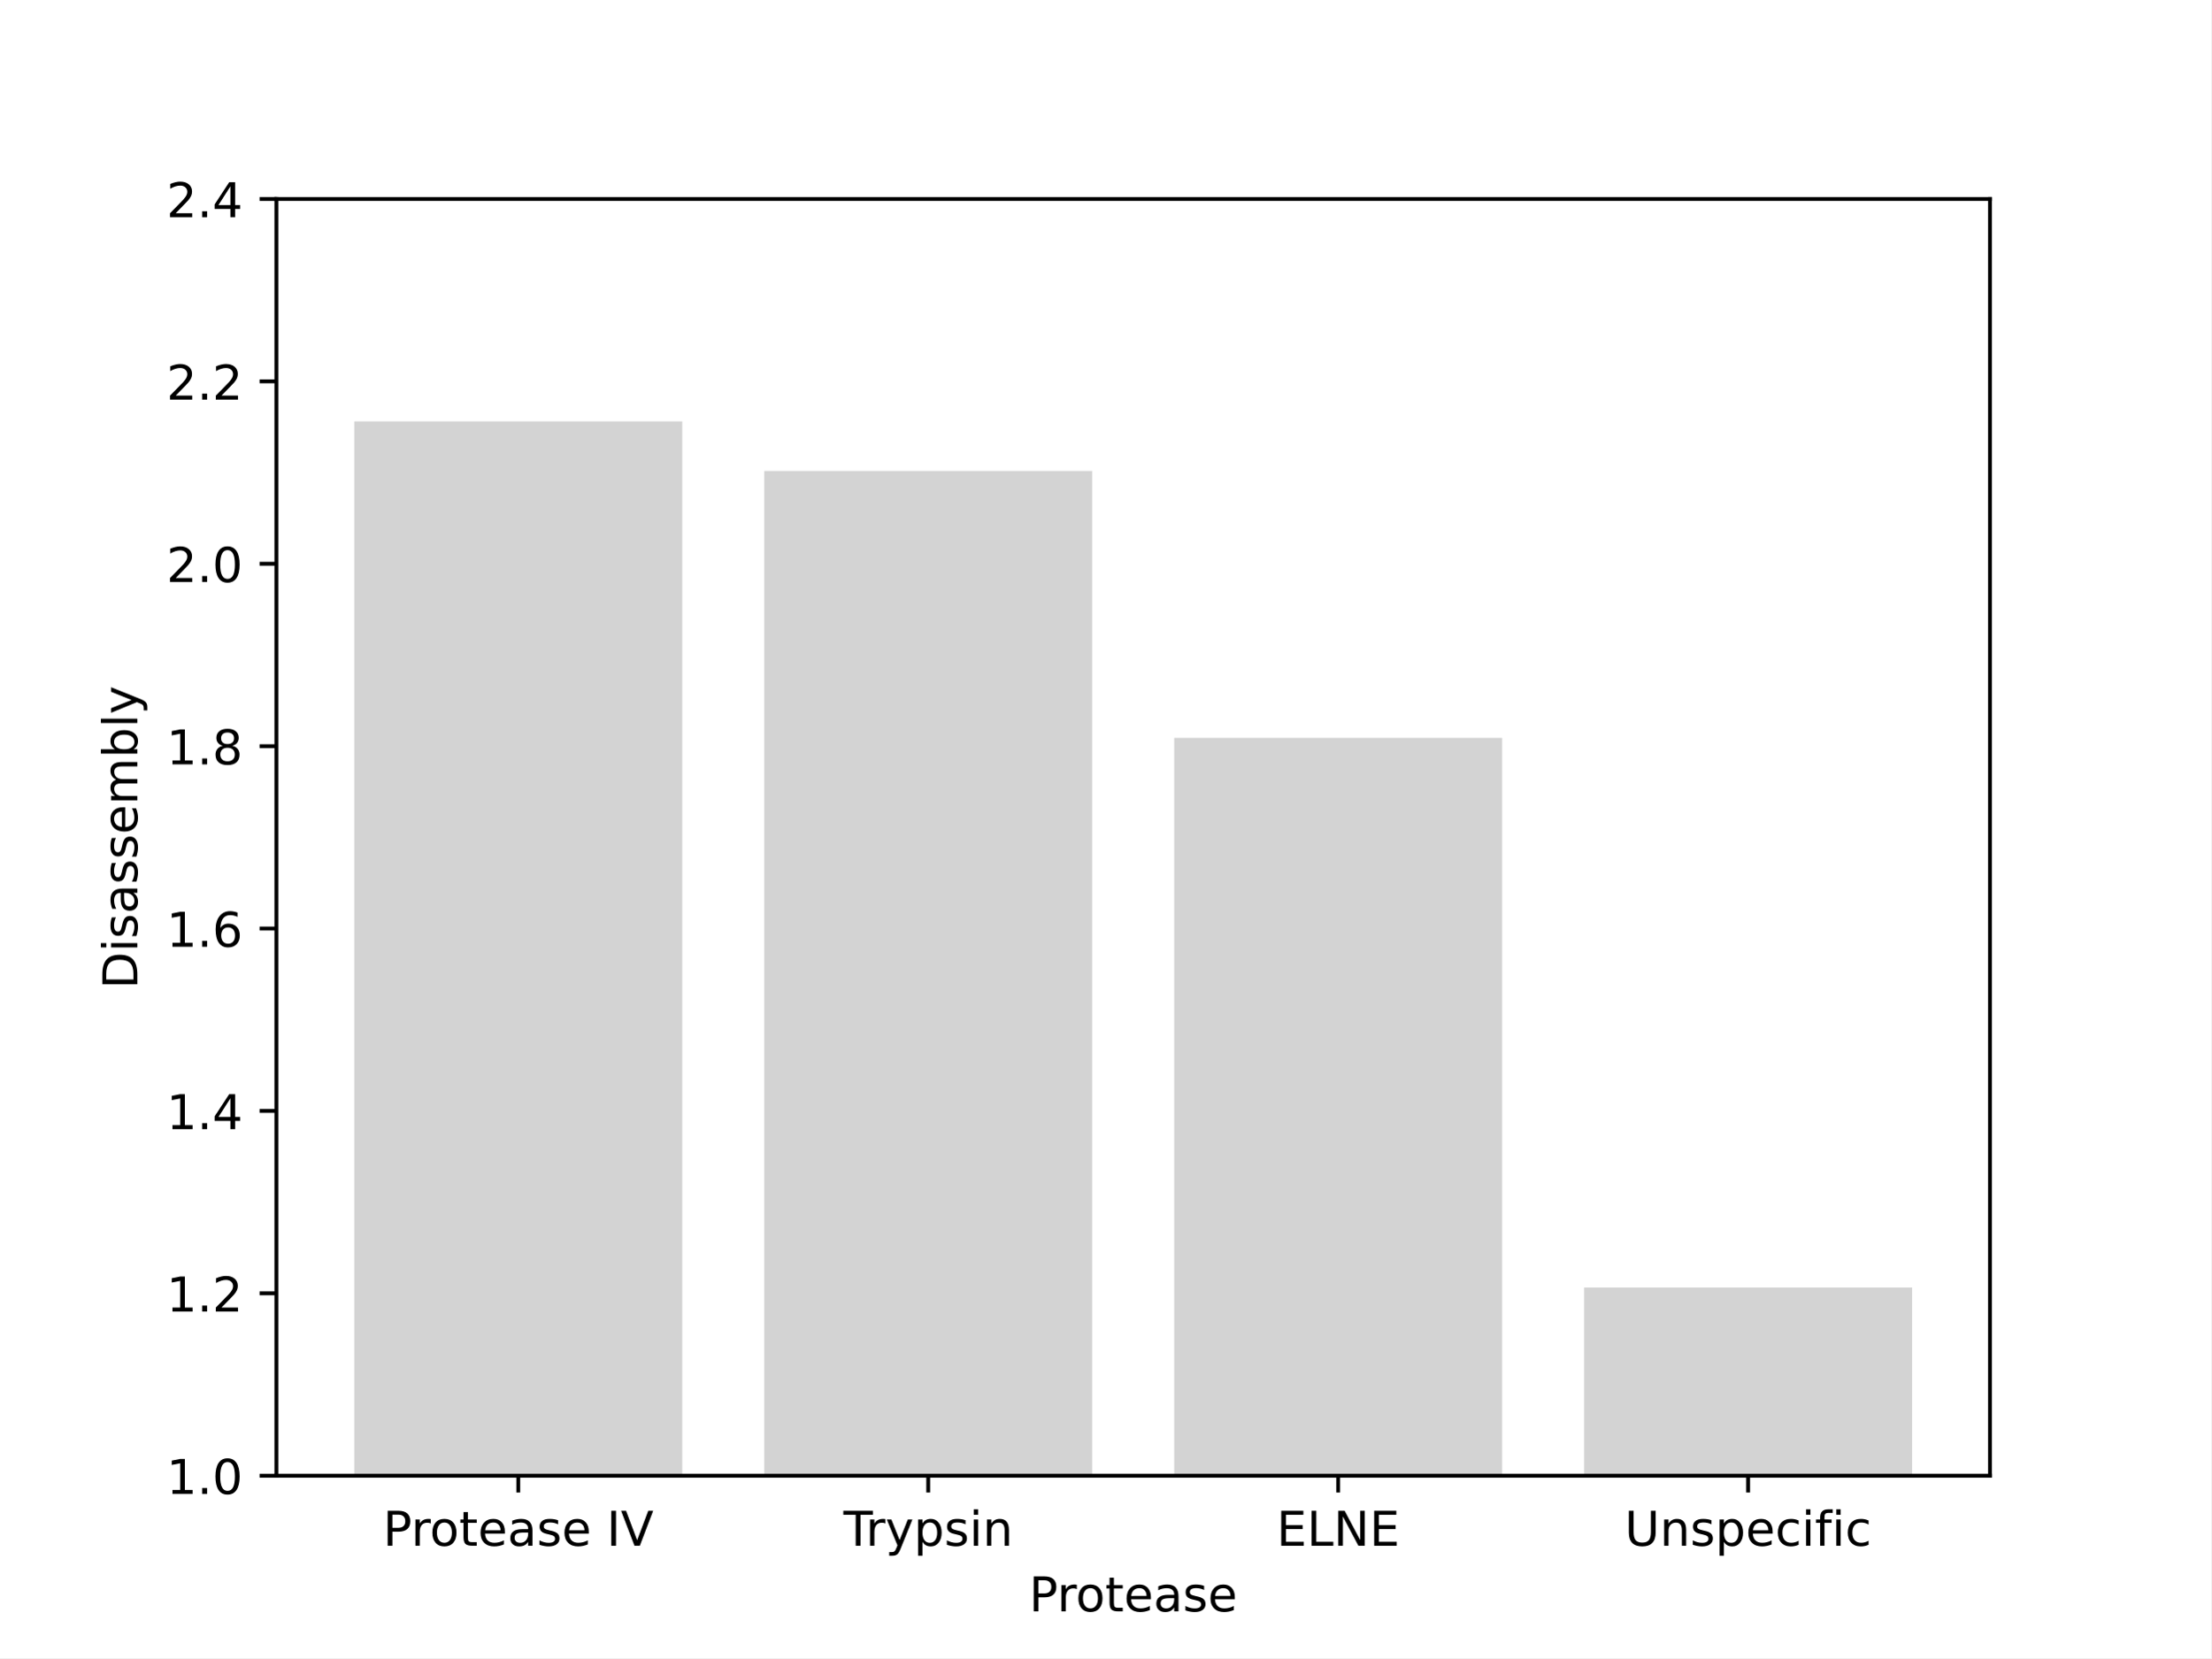
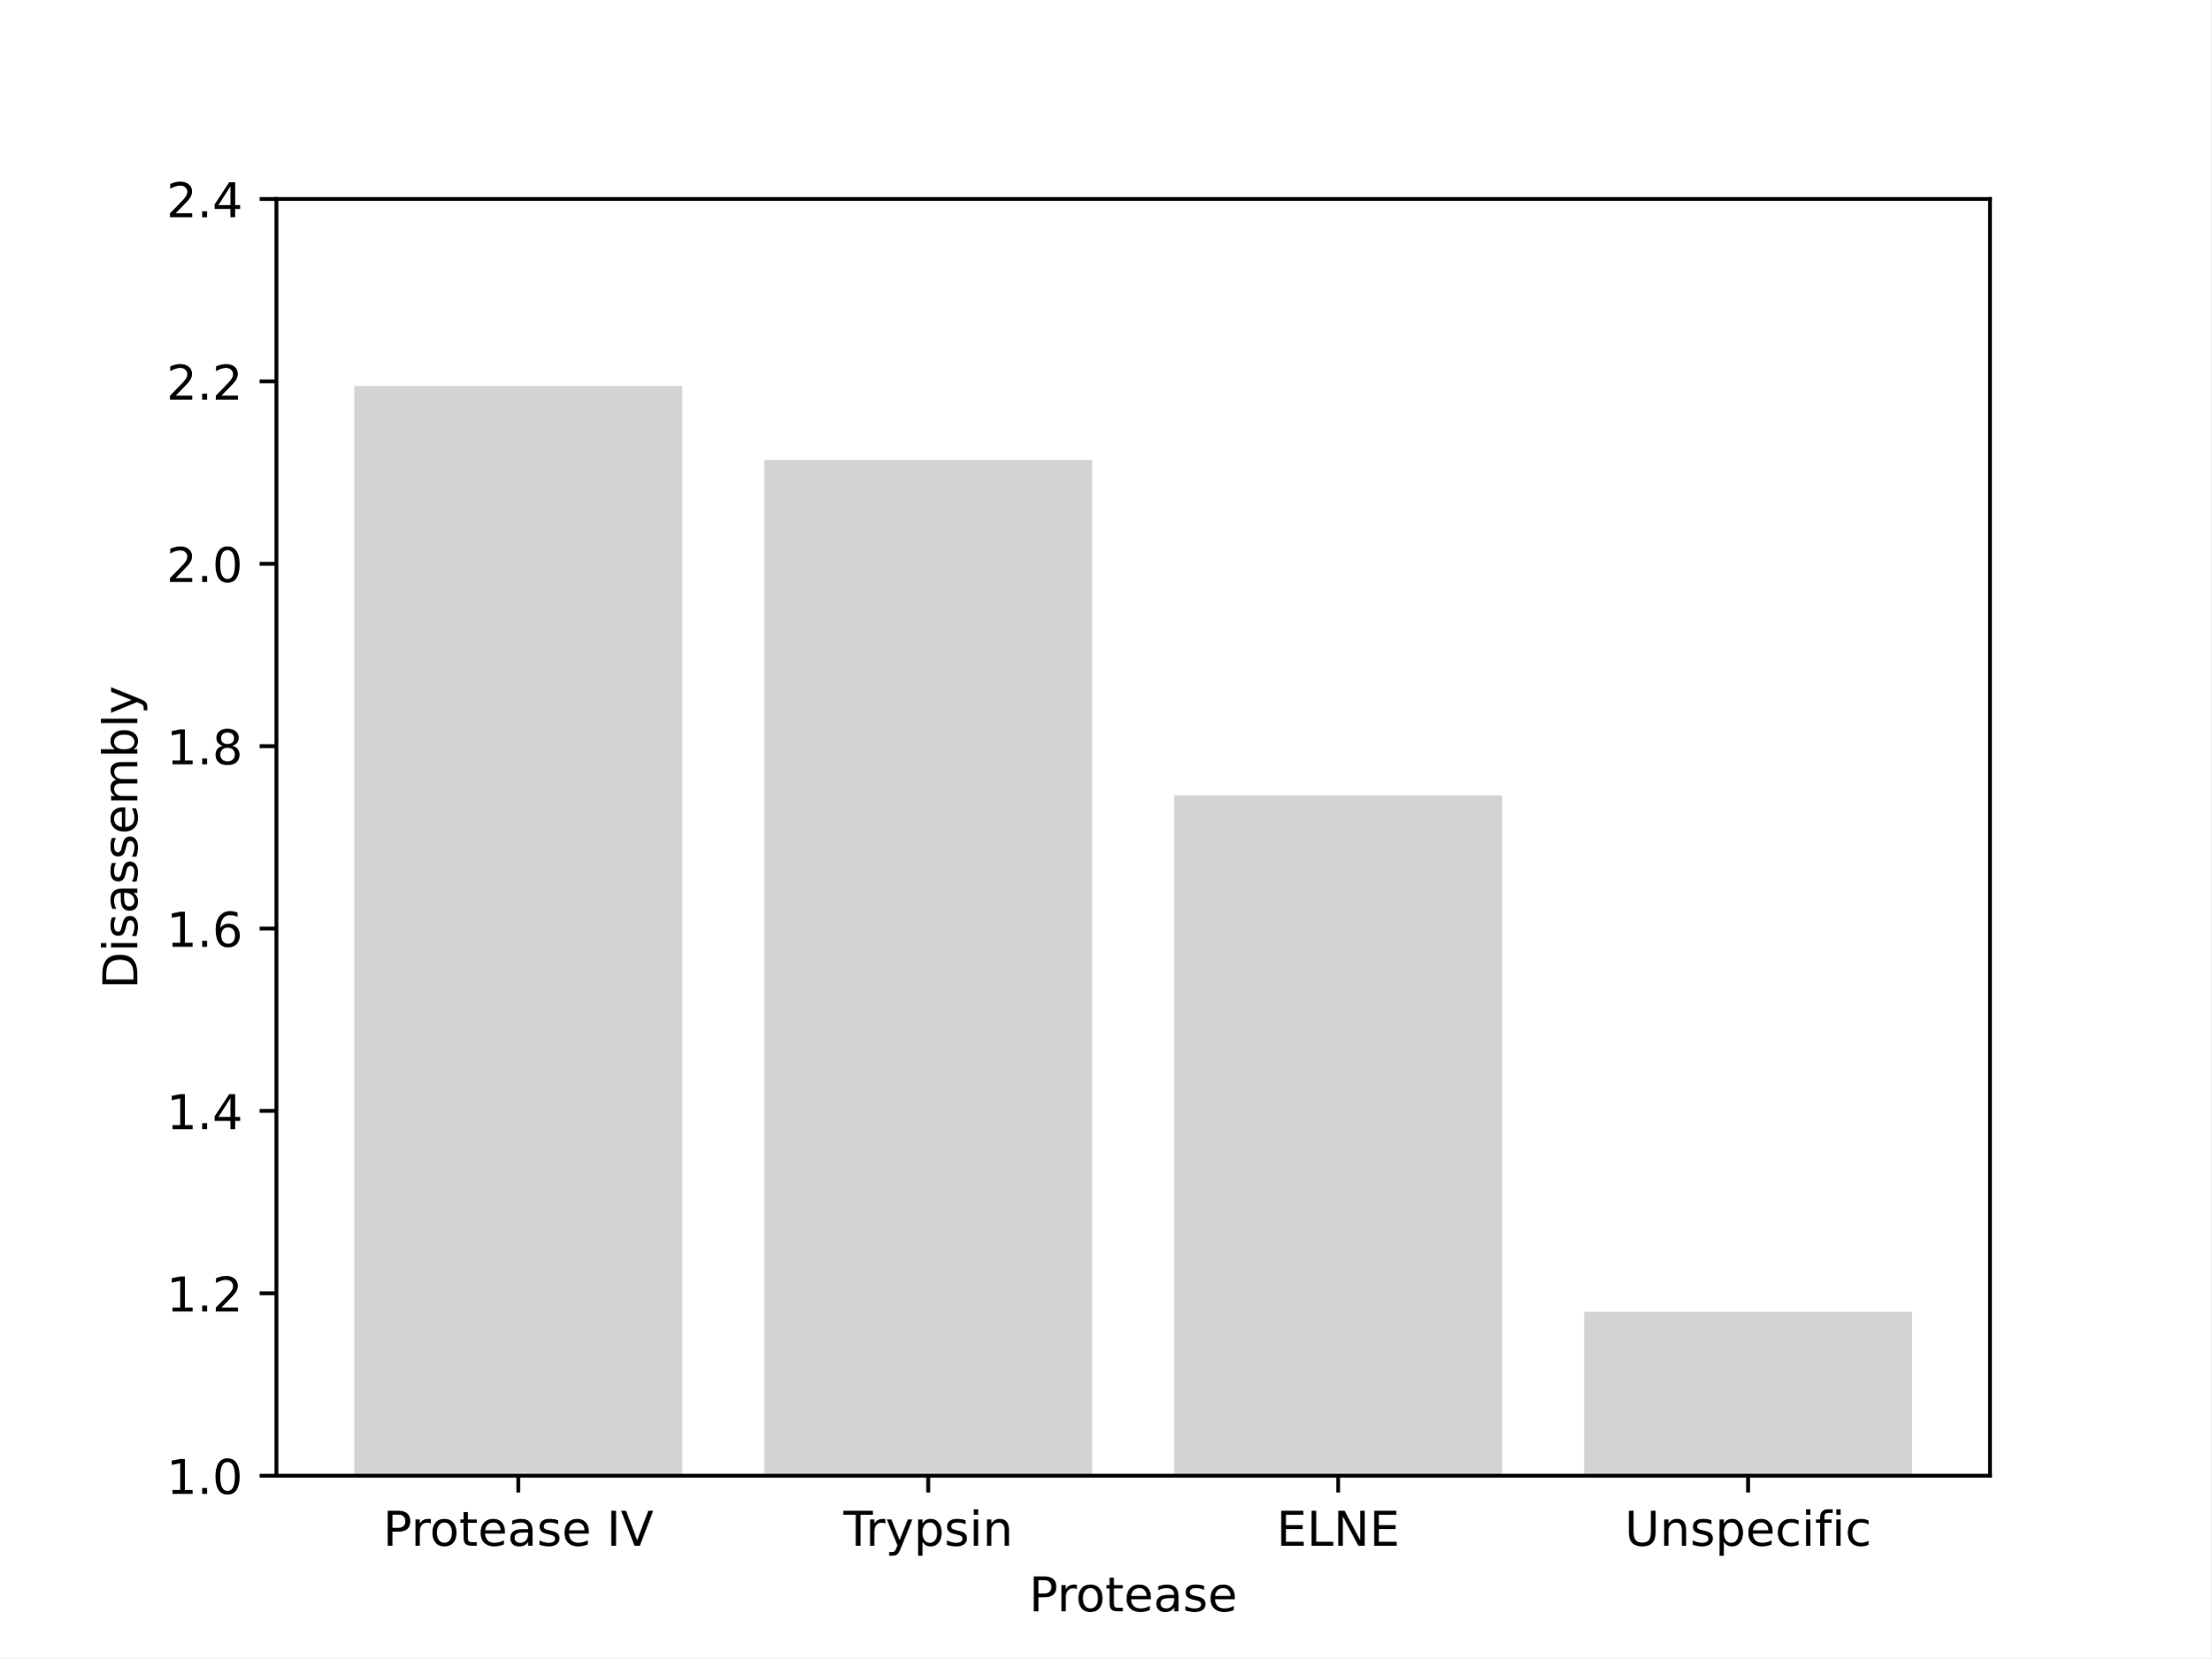
<svg xmlns="http://www.w3.org/2000/svg" xmlns:xlink="http://www.w3.org/1999/xlink" width="460.8pt" height="345.6pt" viewBox="0 0 460.8 345.6" version="1.1">
  <defs>
    <style type="text/css">*{stroke-linejoin: round; stroke-linecap: butt}</style>
  </defs>
  <g id="figure_1">
    <g id="patch_1">
      <path d="M 0 345.6  L 460.8 345.6  L 460.8 0  L 0 0  z " style="fill: #ffffff" />
    </g>
    <g id="axes_1">
      <g id="patch_2">
        <path d="M 57.6 307.584  L 414.72 307.584  L 414.72 41.472  L 57.6 41.472  z " style="fill: #ffffff" />
      </g>
      <g id="patch_3">
-         <path d="M 73.833 497.664  L 142.181 497.664  L 142.181 87.822  L 73.833 87.822  z " clip-path="url(#p2df2e6c194)" style="fill: #d3d3d3" />
+         <path d="M 73.833 497.664  L 142.181 497.664  L 142.181 80.449  L 73.833 80.449  z " clip-path="url(#p2c5c5681be)" style="fill: #d3d3d3" />
      </g>
      <g id="patch_4">
-         <path d="M 159.268 497.664  L 227.616 497.664  L 227.616 98.164  L 159.268 98.164  z " clip-path="url(#p2df2e6c194)" style="fill: #d3d3d3" />
+         <path d="M 159.268 497.664  L 227.616 497.664  L 227.616 95.875  L 159.268 95.875  z " clip-path="url(#p2c5c5681be)" style="fill: #d3d3d3" />
      </g>
      <g id="patch_5">
-         <path d="M 244.704 497.664  L 313.052 497.664  L 313.052 153.792  L 244.704 153.792  z " clip-path="url(#p2df2e6c194)" style="fill: #d3d3d3" />
+         <path d="M 244.704 497.664  L 313.052 497.664  L 313.052 165.805  L 244.704 165.805  z " clip-path="url(#p2c5c5681be)" style="fill: #d3d3d3" />
      </g>
      <g id="patch_6">
-         <path d="M 330.139 497.664  L 398.487 497.664  L 398.487 268.362  L 330.139 268.362  z " clip-path="url(#p2df2e6c194)" style="fill: #d3d3d3" />
+         <path d="M 330.139 497.664  L 398.487 497.664  L 398.487 273.434  L 330.139 273.434  z " clip-path="url(#p2c5c5681be)" style="fill: #d3d3d3" />
      </g>
      <g id="matplotlib.axis_1">
        <g id="xtick_1">
          <g id="line2d_1">
            <defs>
-               <path id="m977ffad7bd" d="M 0 0  L 0 3.5  " style="stroke: #000000; stroke-width: 0.8" />
+               <path id="m048c5e27df" d="M 0 0  L 0 3.5  " style="stroke: #000000; stroke-width: 0.8" />
            </defs>
            <g>
-               <use xlink:href="#m977ffad7bd" x="108.007" y="307.584" style="stroke: #000000; stroke-width: 0.8" />
+               <use xlink:href="#m048c5e27df" x="108.007" y="307.584" style="stroke: #000000; stroke-width: 0.8" />
            </g>
          </g>
          <g id="text_1">
            <g transform="translate(79.8108 322.1824) scale(0.1 -0.1)">
              <defs>
                <path id="DejaVuSans-50" d="M 1259 4147  L 1259 2394  L 2053 2394  Q 2494 2394 2734 2622  Q 2975 2850 2975 3272  Q 2975 3691 2734 3919  Q 2494 4147 2053 4147  L 1259 4147  z M 628 4666  L 2053 4666  Q 2838 4666 3239 4311  Q 3641 3956 3641 3272  Q 3641 2581 3239 2228  Q 2838 1875 2053 1875  L 1259 1875  L 1259 0  L 628 0  L 628 4666  z " transform="scale(0.015625)" />
                <path id="DejaVuSans-72" d="M 2631 2963  Q 2534 3019 2420 3045  Q 2306 3072 2169 3072  Q 1681 3072 1420 2755  Q 1159 2438 1159 1844  L 1159 0  L 581 0  L 581 3500  L 1159 3500  L 1159 2956  Q 1341 3275 1631 3429  Q 1922 3584 2338 3584  Q 2397 3584 2469 3576  Q 2541 3569 2628 3553  L 2631 2963  z " transform="scale(0.015625)" />
                <path id="DejaVuSans-6f" d="M 1959 3097  Q 1497 3097 1228 2736  Q 959 2375 959 1747  Q 959 1119 1226 758  Q 1494 397 1959 397  Q 2419 397 2687 759  Q 2956 1122 2956 1747  Q 2956 2369 2687 2733  Q 2419 3097 1959 3097  z M 1959 3584  Q 2709 3584 3137 3096  Q 3566 2609 3566 1747  Q 3566 888 3137 398  Q 2709 -91 1959 -91  Q 1206 -91 779 398  Q 353 888 353 1747  Q 353 2609 779 3096  Q 1206 3584 1959 3584  z " transform="scale(0.015625)" />
                <path id="DejaVuSans-74" d="M 1172 4494  L 1172 3500  L 2356 3500  L 2356 3053  L 1172 3053  L 1172 1153  Q 1172 725 1289 603  Q 1406 481 1766 481  L 2356 481  L 2356 0  L 1766 0  Q 1100 0 847 248  Q 594 497 594 1153  L 594 3053  L 172 3053  L 172 3500  L 594 3500  L 594 4494  L 1172 4494  z " transform="scale(0.015625)" />
                <path id="DejaVuSans-65" d="M 3597 1894  L 3597 1613  L 953 1613  Q 991 1019 1311 708  Q 1631 397 2203 397  Q 2534 397 2845 478  Q 3156 559 3463 722  L 3463 178  Q 3153 47 2828 -22  Q 2503 -91 2169 -91  Q 1331 -91 842 396  Q 353 884 353 1716  Q 353 2575 817 3079  Q 1281 3584 2069 3584  Q 2775 3584 3186 3129  Q 3597 2675 3597 1894  z M 3022 2063  Q 3016 2534 2758 2815  Q 2500 3097 2075 3097  Q 1594 3097 1305 2825  Q 1016 2553 972 2059  L 3022 2063  z " transform="scale(0.015625)" />
                <path id="DejaVuSans-61" d="M 2194 1759  Q 1497 1759 1228 1600  Q 959 1441 959 1056  Q 959 750 1161 570  Q 1363 391 1709 391  Q 2188 391 2477 730  Q 2766 1069 2766 1631  L 2766 1759  L 2194 1759  z M 3341 1997  L 3341 0  L 2766 0  L 2766 531  Q 2569 213 2275 61  Q 1981 -91 1556 -91  Q 1019 -91 701 211  Q 384 513 384 1019  Q 384 1609 779 1909  Q 1175 2209 1959 2209  L 2766 2209  L 2766 2266  Q 2766 2663 2505 2880  Q 2244 3097 1772 3097  Q 1472 3097 1187 3025  Q 903 2953 641 2809  L 641 3341  Q 956 3463 1253 3523  Q 1550 3584 1831 3584  Q 2591 3584 2966 3190  Q 3341 2797 3341 1997  z " transform="scale(0.015625)" />
                <path id="DejaVuSans-73" d="M 2834 3397  L 2834 2853  Q 2591 2978 2328 3040  Q 2066 3103 1784 3103  Q 1356 3103 1142 2972  Q 928 2841 928 2578  Q 928 2378 1081 2264  Q 1234 2150 1697 2047  L 1894 2003  Q 2506 1872 2764 1633  Q 3022 1394 3022 966  Q 3022 478 2636 193  Q 2250 -91 1575 -91  Q 1294 -91 989 -36  Q 684 19 347 128  L 347 722  Q 666 556 975 473  Q 1284 391 1588 391  Q 1994 391 2212 530  Q 2431 669 2431 922  Q 2431 1156 2273 1281  Q 2116 1406 1581 1522  L 1381 1569  Q 847 1681 609 1914  Q 372 2147 372 2553  Q 372 3047 722 3315  Q 1072 3584 1716 3584  Q 2034 3584 2315 3537  Q 2597 3491 2834 3397  z " transform="scale(0.015625)" />
                <path id="DejaVuSans-20" transform="scale(0.015625)" />
                <path id="DejaVuSans-49" d="M 628 4666  L 1259 4666  L 1259 0  L 628 0  L 628 4666  z " transform="scale(0.015625)" />
                <path id="DejaVuSans-56" d="M 1831 0  L 50 4666  L 709 4666  L 2188 738  L 3669 4666  L 4325 4666  L 2547 0  L 1831 0  z " transform="scale(0.015625)" />
              </defs>
              <use xlink:href="#DejaVuSans-50" />
              <use xlink:href="#DejaVuSans-72" x="58.553" />
              <use xlink:href="#DejaVuSans-6f" x="97.416" />
              <use xlink:href="#DejaVuSans-74" x="158.598" />
              <use xlink:href="#DejaVuSans-65" x="197.807" />
              <use xlink:href="#DejaVuSans-61" x="259.33" />
              <use xlink:href="#DejaVuSans-73" x="320.609" />
              <use xlink:href="#DejaVuSans-65" x="372.709" />
              <use xlink:href="#DejaVuSans-20" x="434.232" />
              <use xlink:href="#DejaVuSans-49" x="466.02" />
              <use xlink:href="#DejaVuSans-56" x="495.512" />
            </g>
          </g>
        </g>
        <g id="xtick_2">
          <g id="line2d_2">
            <g>
-               <use xlink:href="#m977ffad7bd" x="193.442" y="307.584" style="stroke: #000000; stroke-width: 0.8" />
+               <use xlink:href="#m048c5e27df" x="193.442" y="307.584" style="stroke: #000000; stroke-width: 0.8" />
            </g>
          </g>
          <g id="text_2">
            <g transform="translate(175.7743 322.1824) scale(0.1 -0.1)">
              <defs>
                <path id="DejaVuSans-54" d="M -19 4666  L 3928 4666  L 3928 4134  L 2272 4134  L 2272 0  L 1638 0  L 1638 4134  L -19 4134  L -19 4666  z " transform="scale(0.015625)" />
                <path id="DejaVuSans-79" d="M 2059 -325  Q 1816 -950 1584 -1140  Q 1353 -1331 966 -1331  L 506 -1331  L 506 -850  L 844 -850  Q 1081 -850 1212 -737  Q 1344 -625 1503 -206  L 1606 56  L 191 3500  L 800 3500  L 1894 763  L 2988 3500  L 3597 3500  L 2059 -325  z " transform="scale(0.015625)" />
                <path id="DejaVuSans-70" d="M 1159 525  L 1159 -1331  L 581 -1331  L 581 3500  L 1159 3500  L 1159 2969  Q 1341 3281 1617 3432  Q 1894 3584 2278 3584  Q 2916 3584 3314 3078  Q 3713 2572 3713 1747  Q 3713 922 3314 415  Q 2916 -91 2278 -91  Q 1894 -91 1617 61  Q 1341 213 1159 525  z M 3116 1747  Q 3116 2381 2855 2742  Q 2594 3103 2138 3103  Q 1681 3103 1420 2742  Q 1159 2381 1159 1747  Q 1159 1113 1420 752  Q 1681 391 2138 391  Q 2594 391 2855 752  Q 3116 1113 3116 1747  z " transform="scale(0.015625)" />
                <path id="DejaVuSans-69" d="M 603 3500  L 1178 3500  L 1178 0  L 603 0  L 603 3500  z M 603 4863  L 1178 4863  L 1178 4134  L 603 4134  L 603 4863  z " transform="scale(0.015625)" />
                <path id="DejaVuSans-6e" d="M 3513 2113  L 3513 0  L 2938 0  L 2938 2094  Q 2938 2591 2744 2837  Q 2550 3084 2163 3084  Q 1697 3084 1428 2787  Q 1159 2491 1159 1978  L 1159 0  L 581 0  L 581 3500  L 1159 3500  L 1159 2956  Q 1366 3272 1645 3428  Q 1925 3584 2291 3584  Q 2894 3584 3203 3211  Q 3513 2838 3513 2113  z " transform="scale(0.015625)" />
              </defs>
              <use xlink:href="#DejaVuSans-54" />
              <use xlink:href="#DejaVuSans-72" x="46.334" />
              <use xlink:href="#DejaVuSans-79" x="87.447" />
              <use xlink:href="#DejaVuSans-70" x="146.627" />
              <use xlink:href="#DejaVuSans-73" x="210.104" />
              <use xlink:href="#DejaVuSans-69" x="262.203" />
              <use xlink:href="#DejaVuSans-6e" x="289.986" />
            </g>
          </g>
        </g>
        <g id="xtick_3">
          <g id="line2d_3">
            <g>
-               <use xlink:href="#m977ffad7bd" x="278.878" y="307.584" style="stroke: #000000; stroke-width: 0.8" />
+               <use xlink:href="#m048c5e27df" x="278.878" y="307.584" style="stroke: #000000; stroke-width: 0.8" />
            </g>
          </g>
          <g id="text_3">
            <g transform="translate(266.0324 322.1824) scale(0.1 -0.1)">
              <defs>
                <path id="DejaVuSans-45" d="M 628 4666  L 3578 4666  L 3578 4134  L 1259 4134  L 1259 2753  L 3481 2753  L 3481 2222  L 1259 2222  L 1259 531  L 3634 531  L 3634 0  L 628 0  L 628 4666  z " transform="scale(0.015625)" />
                <path id="DejaVuSans-4c" d="M 628 4666  L 1259 4666  L 1259 531  L 3531 531  L 3531 0  L 628 0  L 628 4666  z " transform="scale(0.015625)" />
                <path id="DejaVuSans-4e" d="M 628 4666  L 1478 4666  L 3547 763  L 3547 4666  L 4159 4666  L 4159 0  L 3309 0  L 1241 3903  L 1241 0  L 628 0  L 628 4666  z " transform="scale(0.015625)" />
              </defs>
              <use xlink:href="#DejaVuSans-45" />
              <use xlink:href="#DejaVuSans-4c" x="63.184" />
              <use xlink:href="#DejaVuSans-4e" x="118.896" />
              <use xlink:href="#DejaVuSans-45" x="193.701" />
            </g>
          </g>
        </g>
        <g id="xtick_4">
          <g id="line2d_4">
            <g>
-               <use xlink:href="#m977ffad7bd" x="364.313" y="307.584" style="stroke: #000000; stroke-width: 0.8" />
+               <use xlink:href="#m048c5e27df" x="364.313" y="307.584" style="stroke: #000000; stroke-width: 0.8" />
            </g>
          </g>
          <g id="text_4">
            <g transform="translate(338.5928 322.1824) scale(0.1 -0.1)">
              <defs>
                <path id="DejaVuSans-55" d="M 556 4666  L 1191 4666  L 1191 1831  Q 1191 1081 1462 751  Q 1734 422 2344 422  Q 2950 422 3222 751  Q 3494 1081 3494 1831  L 3494 4666  L 4128 4666  L 4128 1753  Q 4128 841 3676 375  Q 3225 -91 2344 -91  Q 1459 -91 1007 375  Q 556 841 556 1753  L 556 4666  z " transform="scale(0.015625)" />
                <path id="DejaVuSans-63" d="M 3122 3366  L 3122 2828  Q 2878 2963 2633 3030  Q 2388 3097 2138 3097  Q 1578 3097 1268 2742  Q 959 2388 959 1747  Q 959 1106 1268 751  Q 1578 397 2138 397  Q 2388 397 2633 464  Q 2878 531 3122 666  L 3122 134  Q 2881 22 2623 -34  Q 2366 -91 2075 -91  Q 1284 -91 818 406  Q 353 903 353 1747  Q 353 2603 823 3093  Q 1294 3584 2113 3584  Q 2378 3584 2631 3529  Q 2884 3475 3122 3366  z " transform="scale(0.015625)" />
                <path id="DejaVuSans-66" d="M 2375 4863  L 2375 4384  L 1825 4384  Q 1516 4384 1395 4259  Q 1275 4134 1275 3809  L 1275 3500  L 2222 3500  L 2222 3053  L 1275 3053  L 1275 0  L 697 0  L 697 3053  L 147 3053  L 147 3500  L 697 3500  L 697 3744  Q 697 4328 969 4595  Q 1241 4863 1831 4863  L 2375 4863  z " transform="scale(0.015625)" />
              </defs>
              <use xlink:href="#DejaVuSans-55" />
              <use xlink:href="#DejaVuSans-6e" x="73.193" />
              <use xlink:href="#DejaVuSans-73" x="136.572" />
              <use xlink:href="#DejaVuSans-70" x="188.672" />
              <use xlink:href="#DejaVuSans-65" x="252.148" />
              <use xlink:href="#DejaVuSans-63" x="313.672" />
              <use xlink:href="#DejaVuSans-69" x="368.652" />
              <use xlink:href="#DejaVuSans-66" x="396.436" />
              <use xlink:href="#DejaVuSans-69" x="431.641" />
              <use xlink:href="#DejaVuSans-63" x="459.424" />
            </g>
          </g>
        </g>
        <g id="text_5">
          <g transform="translate(214.4483 335.8606) scale(0.1 -0.1)">
            <use xlink:href="#DejaVuSans-50" />
            <use xlink:href="#DejaVuSans-72" x="58.553" />
            <use xlink:href="#DejaVuSans-6f" x="97.416" />
            <use xlink:href="#DejaVuSans-74" x="158.598" />
            <use xlink:href="#DejaVuSans-65" x="197.807" />
            <use xlink:href="#DejaVuSans-61" x="259.33" />
            <use xlink:href="#DejaVuSans-73" x="320.609" />
            <use xlink:href="#DejaVuSans-65" x="372.709" />
          </g>
        </g>
      </g>
      <g id="matplotlib.axis_2">
        <g id="ytick_1">
          <g id="line2d_5">
            <defs>
-               <path id="m5eebdac0e8" d="M 0 0  L -3.5 0  " style="stroke: #000000; stroke-width: 0.8" />
+               <path id="m9e8255c4db" d="M 0 0  L -3.5 0  " style="stroke: #000000; stroke-width: 0.8" />
            </defs>
            <g>
-               <use xlink:href="#m5eebdac0e8" x="57.6" y="307.584" style="stroke: #000000; stroke-width: 0.8" />
+               <use xlink:href="#m9e8255c4db" x="57.6" y="307.584" style="stroke: #000000; stroke-width: 0.8" />
            </g>
          </g>
          <g id="text_6">
            <g transform="translate(34.69687 311.3832) scale(0.1 -0.1)">
              <defs>
                <path id="DejaVuSans-31" d="M 794 531  L 1825 531  L 1825 4091  L 703 3866  L 703 4441  L 1819 4666  L 2450 4666  L 2450 531  L 3481 531  L 3481 0  L 794 0  L 794 531  z " transform="scale(0.015625)" />
                <path id="DejaVuSans-2e" d="M 684 794  L 1344 794  L 1344 0  L 684 0  L 684 794  z " transform="scale(0.015625)" />
                <path id="DejaVuSans-30" d="M 2034 4250  Q 1547 4250 1301 3770  Q 1056 3291 1056 2328  Q 1056 1369 1301 889  Q 1547 409 2034 409  Q 2525 409 2770 889  Q 3016 1369 3016 2328  Q 3016 3291 2770 3770  Q 2525 4250 2034 4250  z M 2034 4750  Q 2819 4750 3233 4129  Q 3647 3509 3647 2328  Q 3647 1150 3233 529  Q 2819 -91 2034 -91  Q 1250 -91 836 529  Q 422 1150 422 2328  Q 422 3509 836 4129  Q 1250 4750 2034 4750  z " transform="scale(0.015625)" />
              </defs>
              <use xlink:href="#DejaVuSans-31" />
              <use xlink:href="#DejaVuSans-2e" x="63.623" />
              <use xlink:href="#DejaVuSans-30" x="95.41" />
            </g>
          </g>
        </g>
        <g id="ytick_2">
          <g id="line2d_6">
            <g>
-               <use xlink:href="#m5eebdac0e8" x="57.6" y="269.568" style="stroke: #000000; stroke-width: 0.8" />
+               <use xlink:href="#m9e8255c4db" x="57.6" y="269.568" style="stroke: #000000; stroke-width: 0.8" />
            </g>
          </g>
          <g id="text_7">
            <g transform="translate(34.69687 273.3672) scale(0.1 -0.1)">
              <defs>
                <path id="DejaVuSans-32" d="M 1228 531  L 3431 531  L 3431 0  L 469 0  L 469 531  Q 828 903 1448 1529  Q 2069 2156 2228 2338  Q 2531 2678 2651 2914  Q 2772 3150 2772 3378  Q 2772 3750 2511 3984  Q 2250 4219 1831 4219  Q 1534 4219 1204 4116  Q 875 4013 500 3803  L 500 4441  Q 881 4594 1212 4672  Q 1544 4750 1819 4750  Q 2544 4750 2975 4387  Q 3406 4025 3406 3419  Q 3406 3131 3298 2873  Q 3191 2616 2906 2266  Q 2828 2175 2409 1742  Q 1991 1309 1228 531  z " transform="scale(0.015625)" />
              </defs>
              <use xlink:href="#DejaVuSans-31" />
              <use xlink:href="#DejaVuSans-2e" x="63.623" />
              <use xlink:href="#DejaVuSans-32" x="95.41" />
            </g>
          </g>
        </g>
        <g id="ytick_3">
          <g id="line2d_7">
            <g>
-               <use xlink:href="#m5eebdac0e8" x="57.6" y="231.552" style="stroke: #000000; stroke-width: 0.8" />
+               <use xlink:href="#m9e8255c4db" x="57.6" y="231.552" style="stroke: #000000; stroke-width: 0.8" />
            </g>
          </g>
          <g id="text_8">
            <g transform="translate(34.69687 235.3512) scale(0.1 -0.1)">
              <defs>
                <path id="DejaVuSans-34" d="M 2419 4116  L 825 1625  L 2419 1625  L 2419 4116  z M 2253 4666  L 3047 4666  L 3047 1625  L 3713 1625  L 3713 1100  L 3047 1100  L 3047 0  L 2419 0  L 2419 1100  L 313 1100  L 313 1709  L 2253 4666  z " transform="scale(0.015625)" />
              </defs>
              <use xlink:href="#DejaVuSans-31" />
              <use xlink:href="#DejaVuSans-2e" x="63.623" />
              <use xlink:href="#DejaVuSans-34" x="95.41" />
            </g>
          </g>
        </g>
        <g id="ytick_4">
          <g id="line2d_8">
            <g>
-               <use xlink:href="#m5eebdac0e8" x="57.6" y="193.536" style="stroke: #000000; stroke-width: 0.8" />
+               <use xlink:href="#m9e8255c4db" x="57.6" y="193.536" style="stroke: #000000; stroke-width: 0.8" />
            </g>
          </g>
          <g id="text_9">
            <g transform="translate(34.69687 197.3352) scale(0.1 -0.1)">
              <defs>
                <path id="DejaVuSans-36" d="M 2113 2584  Q 1688 2584 1439 2293  Q 1191 2003 1191 1497  Q 1191 994 1439 701  Q 1688 409 2113 409  Q 2538 409 2786 701  Q 3034 994 3034 1497  Q 3034 2003 2786 2293  Q 2538 2584 2113 2584  z M 3366 4563  L 3366 3988  Q 3128 4100 2886 4159  Q 2644 4219 2406 4219  Q 1781 4219 1451 3797  Q 1122 3375 1075 2522  Q 1259 2794 1537 2939  Q 1816 3084 2150 3084  Q 2853 3084 3261 2657  Q 3669 2231 3669 1497  Q 3669 778 3244 343  Q 2819 -91 2113 -91  Q 1303 -91 875 529  Q 447 1150 447 2328  Q 447 3434 972 4092  Q 1497 4750 2381 4750  Q 2619 4750 2861 4703  Q 3103 4656 3366 4563  z " transform="scale(0.015625)" />
              </defs>
              <use xlink:href="#DejaVuSans-31" />
              <use xlink:href="#DejaVuSans-2e" x="63.623" />
              <use xlink:href="#DejaVuSans-36" x="95.41" />
            </g>
          </g>
        </g>
        <g id="ytick_5">
          <g id="line2d_9">
            <g>
-               <use xlink:href="#m5eebdac0e8" x="57.6" y="155.52" style="stroke: #000000; stroke-width: 0.8" />
+               <use xlink:href="#m9e8255c4db" x="57.6" y="155.52" style="stroke: #000000; stroke-width: 0.8" />
            </g>
          </g>
          <g id="text_10">
            <g transform="translate(34.69687 159.3192) scale(0.1 -0.1)">
              <defs>
                <path id="DejaVuSans-38" d="M 2034 2216  Q 1584 2216 1326 1975  Q 1069 1734 1069 1313  Q 1069 891 1326 650  Q 1584 409 2034 409  Q 2484 409 2743 651  Q 3003 894 3003 1313  Q 3003 1734 2745 1975  Q 2488 2216 2034 2216  z M 1403 2484  Q 997 2584 770 2862  Q 544 3141 544 3541  Q 544 4100 942 4425  Q 1341 4750 2034 4750  Q 2731 4750 3128 4425  Q 3525 4100 3525 3541  Q 3525 3141 3298 2862  Q 3072 2584 2669 2484  Q 3125 2378 3379 2068  Q 3634 1759 3634 1313  Q 3634 634 3220 271  Q 2806 -91 2034 -91  Q 1263 -91 848 271  Q 434 634 434 1313  Q 434 1759 690 2068  Q 947 2378 1403 2484  z M 1172 3481  Q 1172 3119 1398 2916  Q 1625 2713 2034 2713  Q 2441 2713 2670 2916  Q 2900 3119 2900 3481  Q 2900 3844 2670 4047  Q 2441 4250 2034 4250  Q 1625 4250 1398 4047  Q 1172 3844 1172 3481  z " transform="scale(0.015625)" />
              </defs>
              <use xlink:href="#DejaVuSans-31" />
              <use xlink:href="#DejaVuSans-2e" x="63.623" />
              <use xlink:href="#DejaVuSans-38" x="95.41" />
            </g>
          </g>
        </g>
        <g id="ytick_6">
          <g id="line2d_10">
            <g>
-               <use xlink:href="#m5eebdac0e8" x="57.6" y="117.504" style="stroke: #000000; stroke-width: 0.8" />
+               <use xlink:href="#m9e8255c4db" x="57.6" y="117.504" style="stroke: #000000; stroke-width: 0.8" />
            </g>
          </g>
          <g id="text_11">
            <g transform="translate(34.69687 121.3032) scale(0.1 -0.1)">
              <use xlink:href="#DejaVuSans-32" />
              <use xlink:href="#DejaVuSans-2e" x="63.623" />
              <use xlink:href="#DejaVuSans-30" x="95.41" />
            </g>
          </g>
        </g>
        <g id="ytick_7">
          <g id="line2d_11">
            <g>
-               <use xlink:href="#m5eebdac0e8" x="57.6" y="79.488" style="stroke: #000000; stroke-width: 0.8" />
+               <use xlink:href="#m9e8255c4db" x="57.6" y="79.488" style="stroke: #000000; stroke-width: 0.8" />
            </g>
          </g>
          <g id="text_12">
            <g transform="translate(34.69687 83.28722) scale(0.1 -0.1)">
              <use xlink:href="#DejaVuSans-32" />
              <use xlink:href="#DejaVuSans-2e" x="63.623" />
              <use xlink:href="#DejaVuSans-32" x="95.41" />
            </g>
          </g>
        </g>
        <g id="ytick_8">
          <g id="line2d_12">
            <g>
-               <use xlink:href="#m5eebdac0e8" x="57.6" y="41.472" style="stroke: #000000; stroke-width: 0.8" />
+               <use xlink:href="#m9e8255c4db" x="57.6" y="41.472" style="stroke: #000000; stroke-width: 0.8" />
            </g>
          </g>
          <g id="text_13">
            <g transform="translate(34.69687 45.27122) scale(0.1 -0.1)">
              <use xlink:href="#DejaVuSans-32" />
              <use xlink:href="#DejaVuSans-2e" x="63.623" />
              <use xlink:href="#DejaVuSans-34" x="95.41" />
            </g>
          </g>
        </g>
        <g id="text_14">
          <g transform="translate(28.61719 206.1147) rotate(-90) scale(0.1 -0.1)">
            <defs>
              <path id="DejaVuSans-44" d="M 1259 4147  L 1259 519  L 2022 519  Q 2988 519 3436 956  Q 3884 1394 3884 2338  Q 3884 3275 3436 3711  Q 2988 4147 2022 4147  L 1259 4147  z M 628 4666  L 1925 4666  Q 3281 4666 3915 4102  Q 4550 3538 4550 2338  Q 4550 1131 3912 565  Q 3275 0 1925 0  L 628 0  L 628 4666  z " transform="scale(0.015625)" />
              <path id="DejaVuSans-6d" d="M 3328 2828  Q 3544 3216 3844 3400  Q 4144 3584 4550 3584  Q 5097 3584 5394 3201  Q 5691 2819 5691 2113  L 5691 0  L 5113 0  L 5113 2094  Q 5113 2597 4934 2840  Q 4756 3084 4391 3084  Q 3944 3084 3684 2787  Q 3425 2491 3425 1978  L 3425 0  L 2847 0  L 2847 2094  Q 2847 2600 2669 2842  Q 2491 3084 2119 3084  Q 1678 3084 1418 2786  Q 1159 2488 1159 1978  L 1159 0  L 581 0  L 581 3500  L 1159 3500  L 1159 2956  Q 1356 3278 1631 3431  Q 1906 3584 2284 3584  Q 2666 3584 2933 3390  Q 3200 3197 3328 2828  z " transform="scale(0.015625)" />
              <path id="DejaVuSans-62" d="M 3116 1747  Q 3116 2381 2855 2742  Q 2594 3103 2138 3103  Q 1681 3103 1420 2742  Q 1159 2381 1159 1747  Q 1159 1113 1420 752  Q 1681 391 2138 391  Q 2594 391 2855 752  Q 3116 1113 3116 1747  z M 1159 2969  Q 1341 3281 1617 3432  Q 1894 3584 2278 3584  Q 2916 3584 3314 3078  Q 3713 2572 3713 1747  Q 3713 922 3314 415  Q 2916 -91 2278 -91  Q 1894 -91 1617 61  Q 1341 213 1159 525  L 1159 0  L 581 0  L 581 4863  L 1159 4863  L 1159 2969  z " transform="scale(0.015625)" />
              <path id="DejaVuSans-6c" d="M 603 4863  L 1178 4863  L 1178 0  L 603 0  L 603 4863  z " transform="scale(0.015625)" />
            </defs>
            <use xlink:href="#DejaVuSans-44" />
            <use xlink:href="#DejaVuSans-69" x="77.002" />
            <use xlink:href="#DejaVuSans-73" x="104.785" />
            <use xlink:href="#DejaVuSans-61" x="156.885" />
            <use xlink:href="#DejaVuSans-73" x="218.164" />
            <use xlink:href="#DejaVuSans-73" x="270.264" />
            <use xlink:href="#DejaVuSans-65" x="322.363" />
            <use xlink:href="#DejaVuSans-6d" x="383.887" />
            <use xlink:href="#DejaVuSans-62" x="481.299" />
            <use xlink:href="#DejaVuSans-6c" x="544.775" />
            <use xlink:href="#DejaVuSans-79" x="572.559" />
          </g>
        </g>
      </g>
      <g id="patch_7">
        <path d="M 57.6 307.584  L 57.6 41.472  " style="fill: none; stroke: #000000; stroke-width: 0.8; stroke-linejoin: miter; stroke-linecap: square" />
      </g>
      <g id="patch_8">
        <path d="M 414.72 307.584  L 414.72 41.472  " style="fill: none; stroke: #000000; stroke-width: 0.8; stroke-linejoin: miter; stroke-linecap: square" />
      </g>
      <g id="patch_9">
        <path d="M 57.6 307.584  L 414.72 307.584  " style="fill: none; stroke: #000000; stroke-width: 0.8; stroke-linejoin: miter; stroke-linecap: square" />
      </g>
      <g id="patch_10">
        <path d="M 57.6 41.472  L 414.72 41.472  " style="fill: none; stroke: #000000; stroke-width: 0.8; stroke-linejoin: miter; stroke-linecap: square" />
      </g>
    </g>
  </g>
  <defs>
-     <clipPath id="p2df2e6c194">
+     <clipPath id="p2c5c5681be">
      <rect x="57.6" y="41.472" width="357.12" height="266.112" />
    </clipPath>
  </defs>
</svg>
